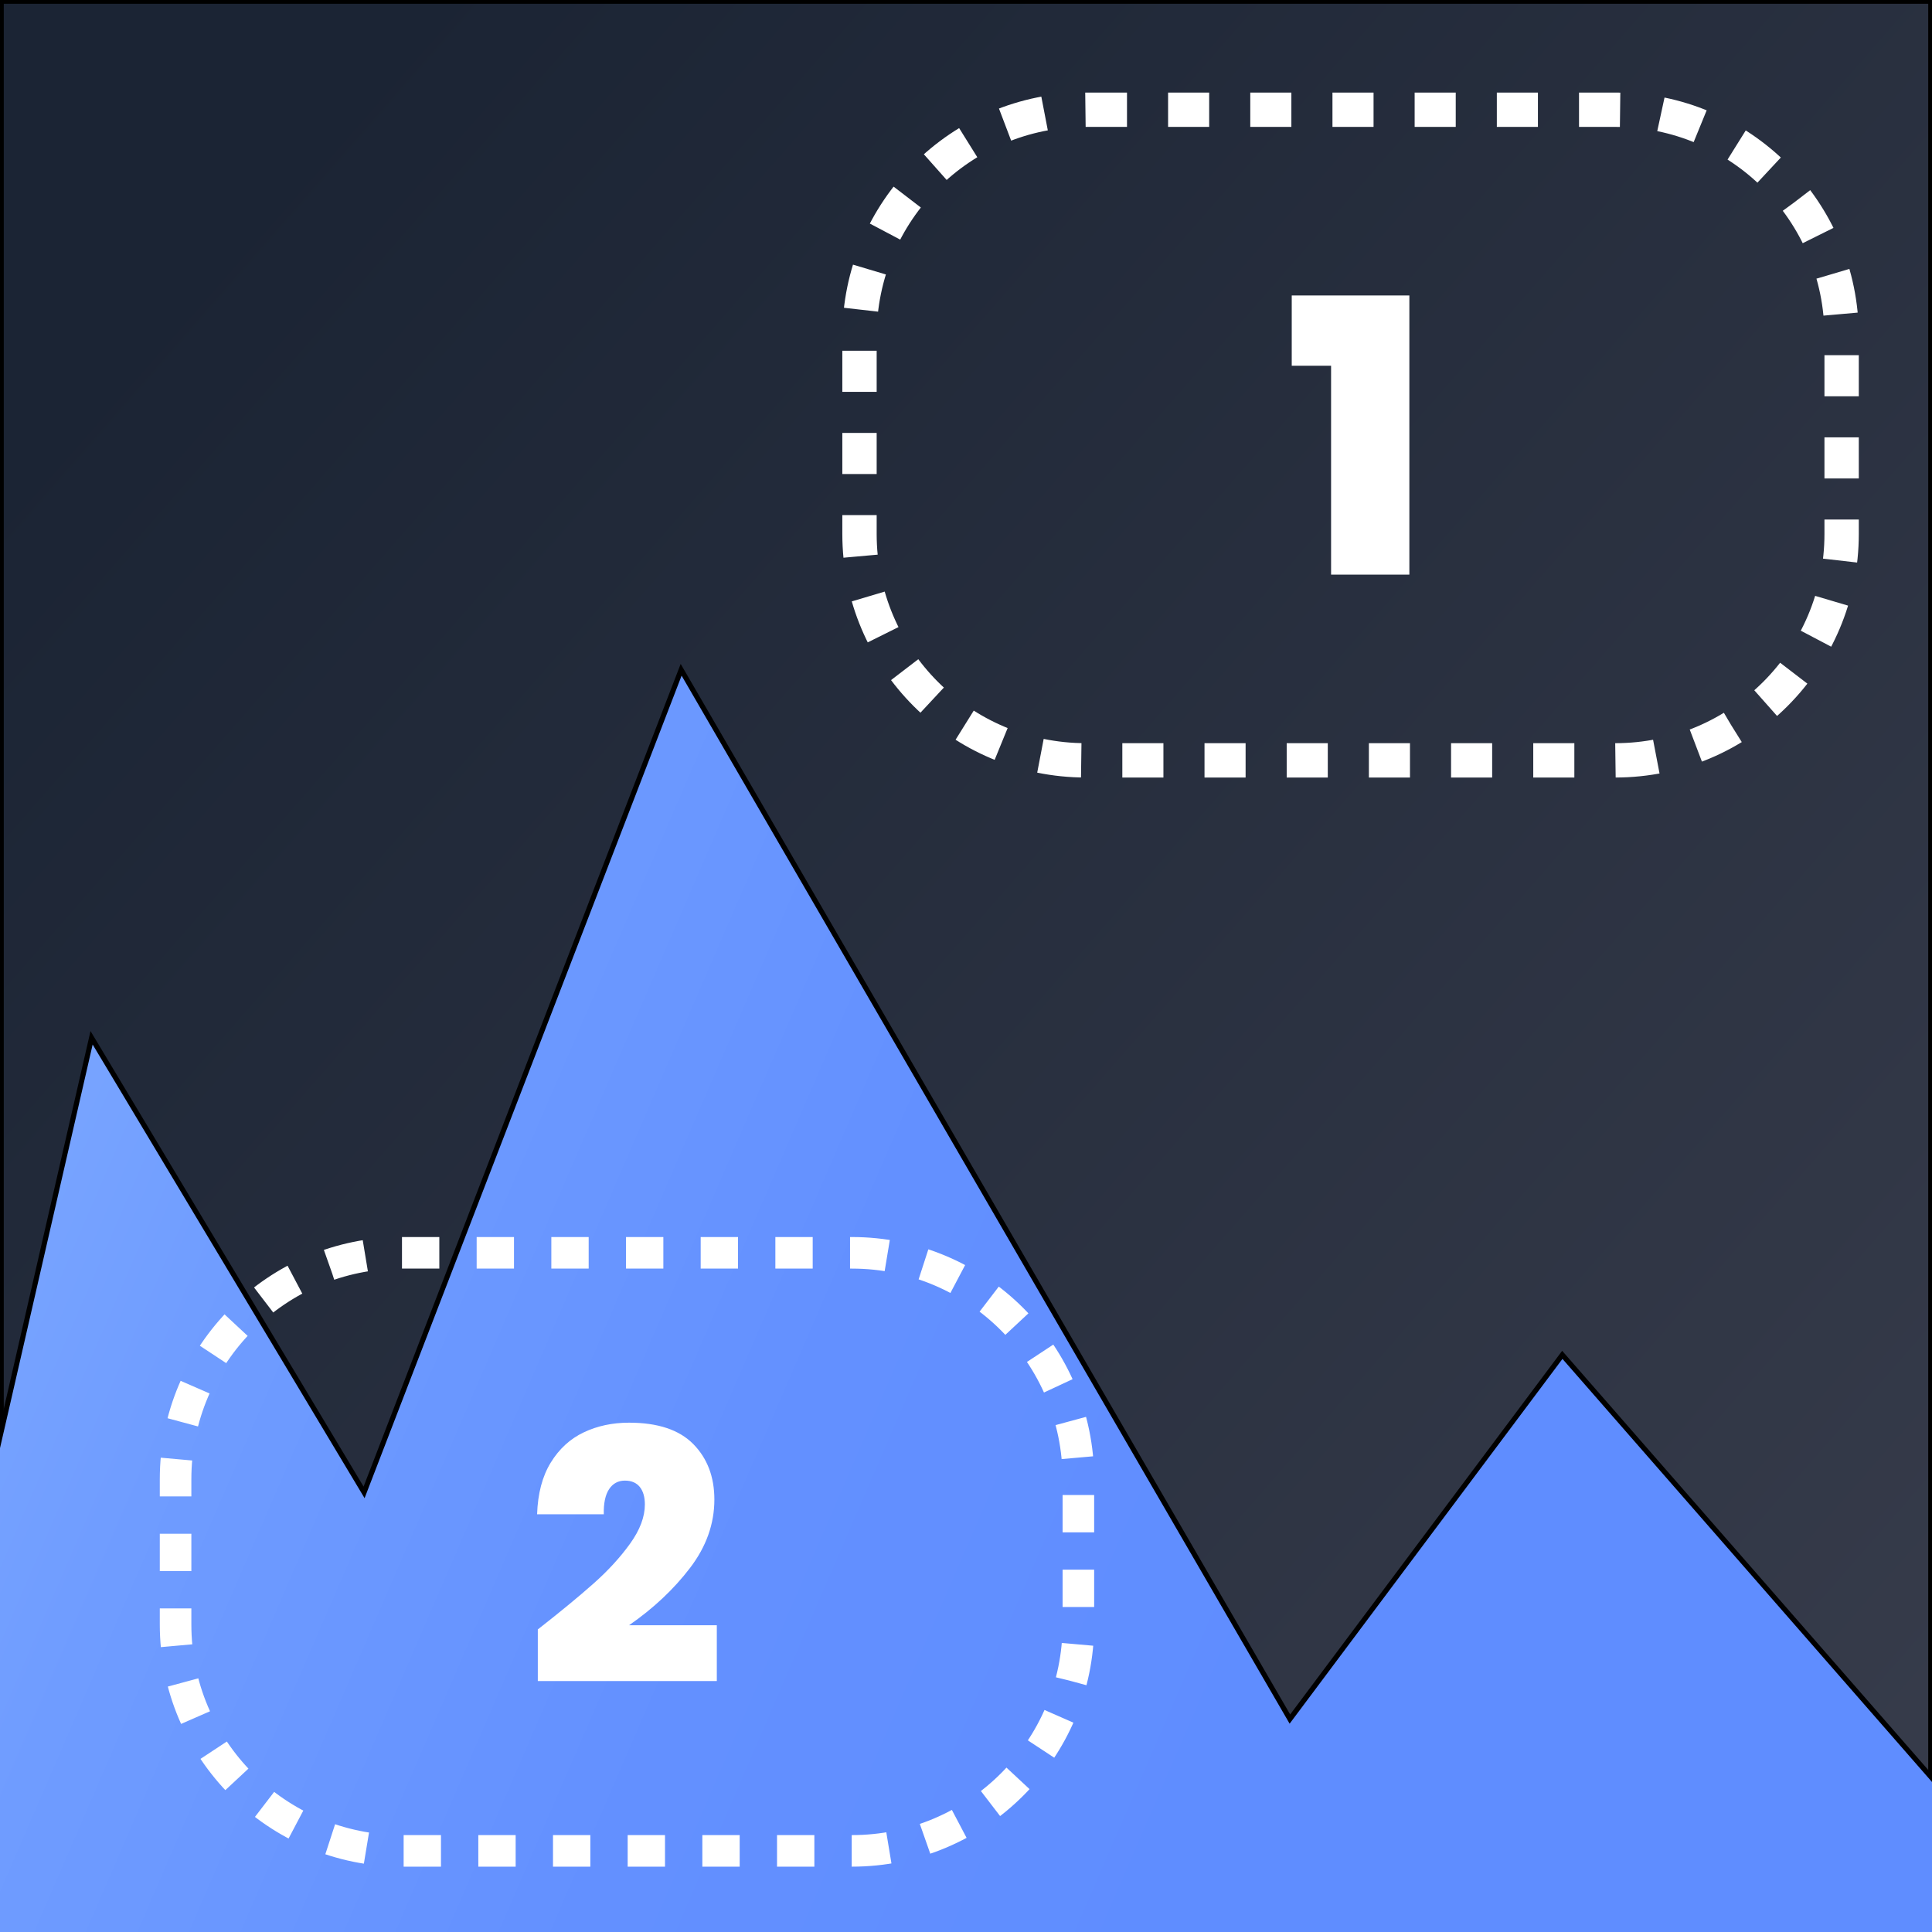
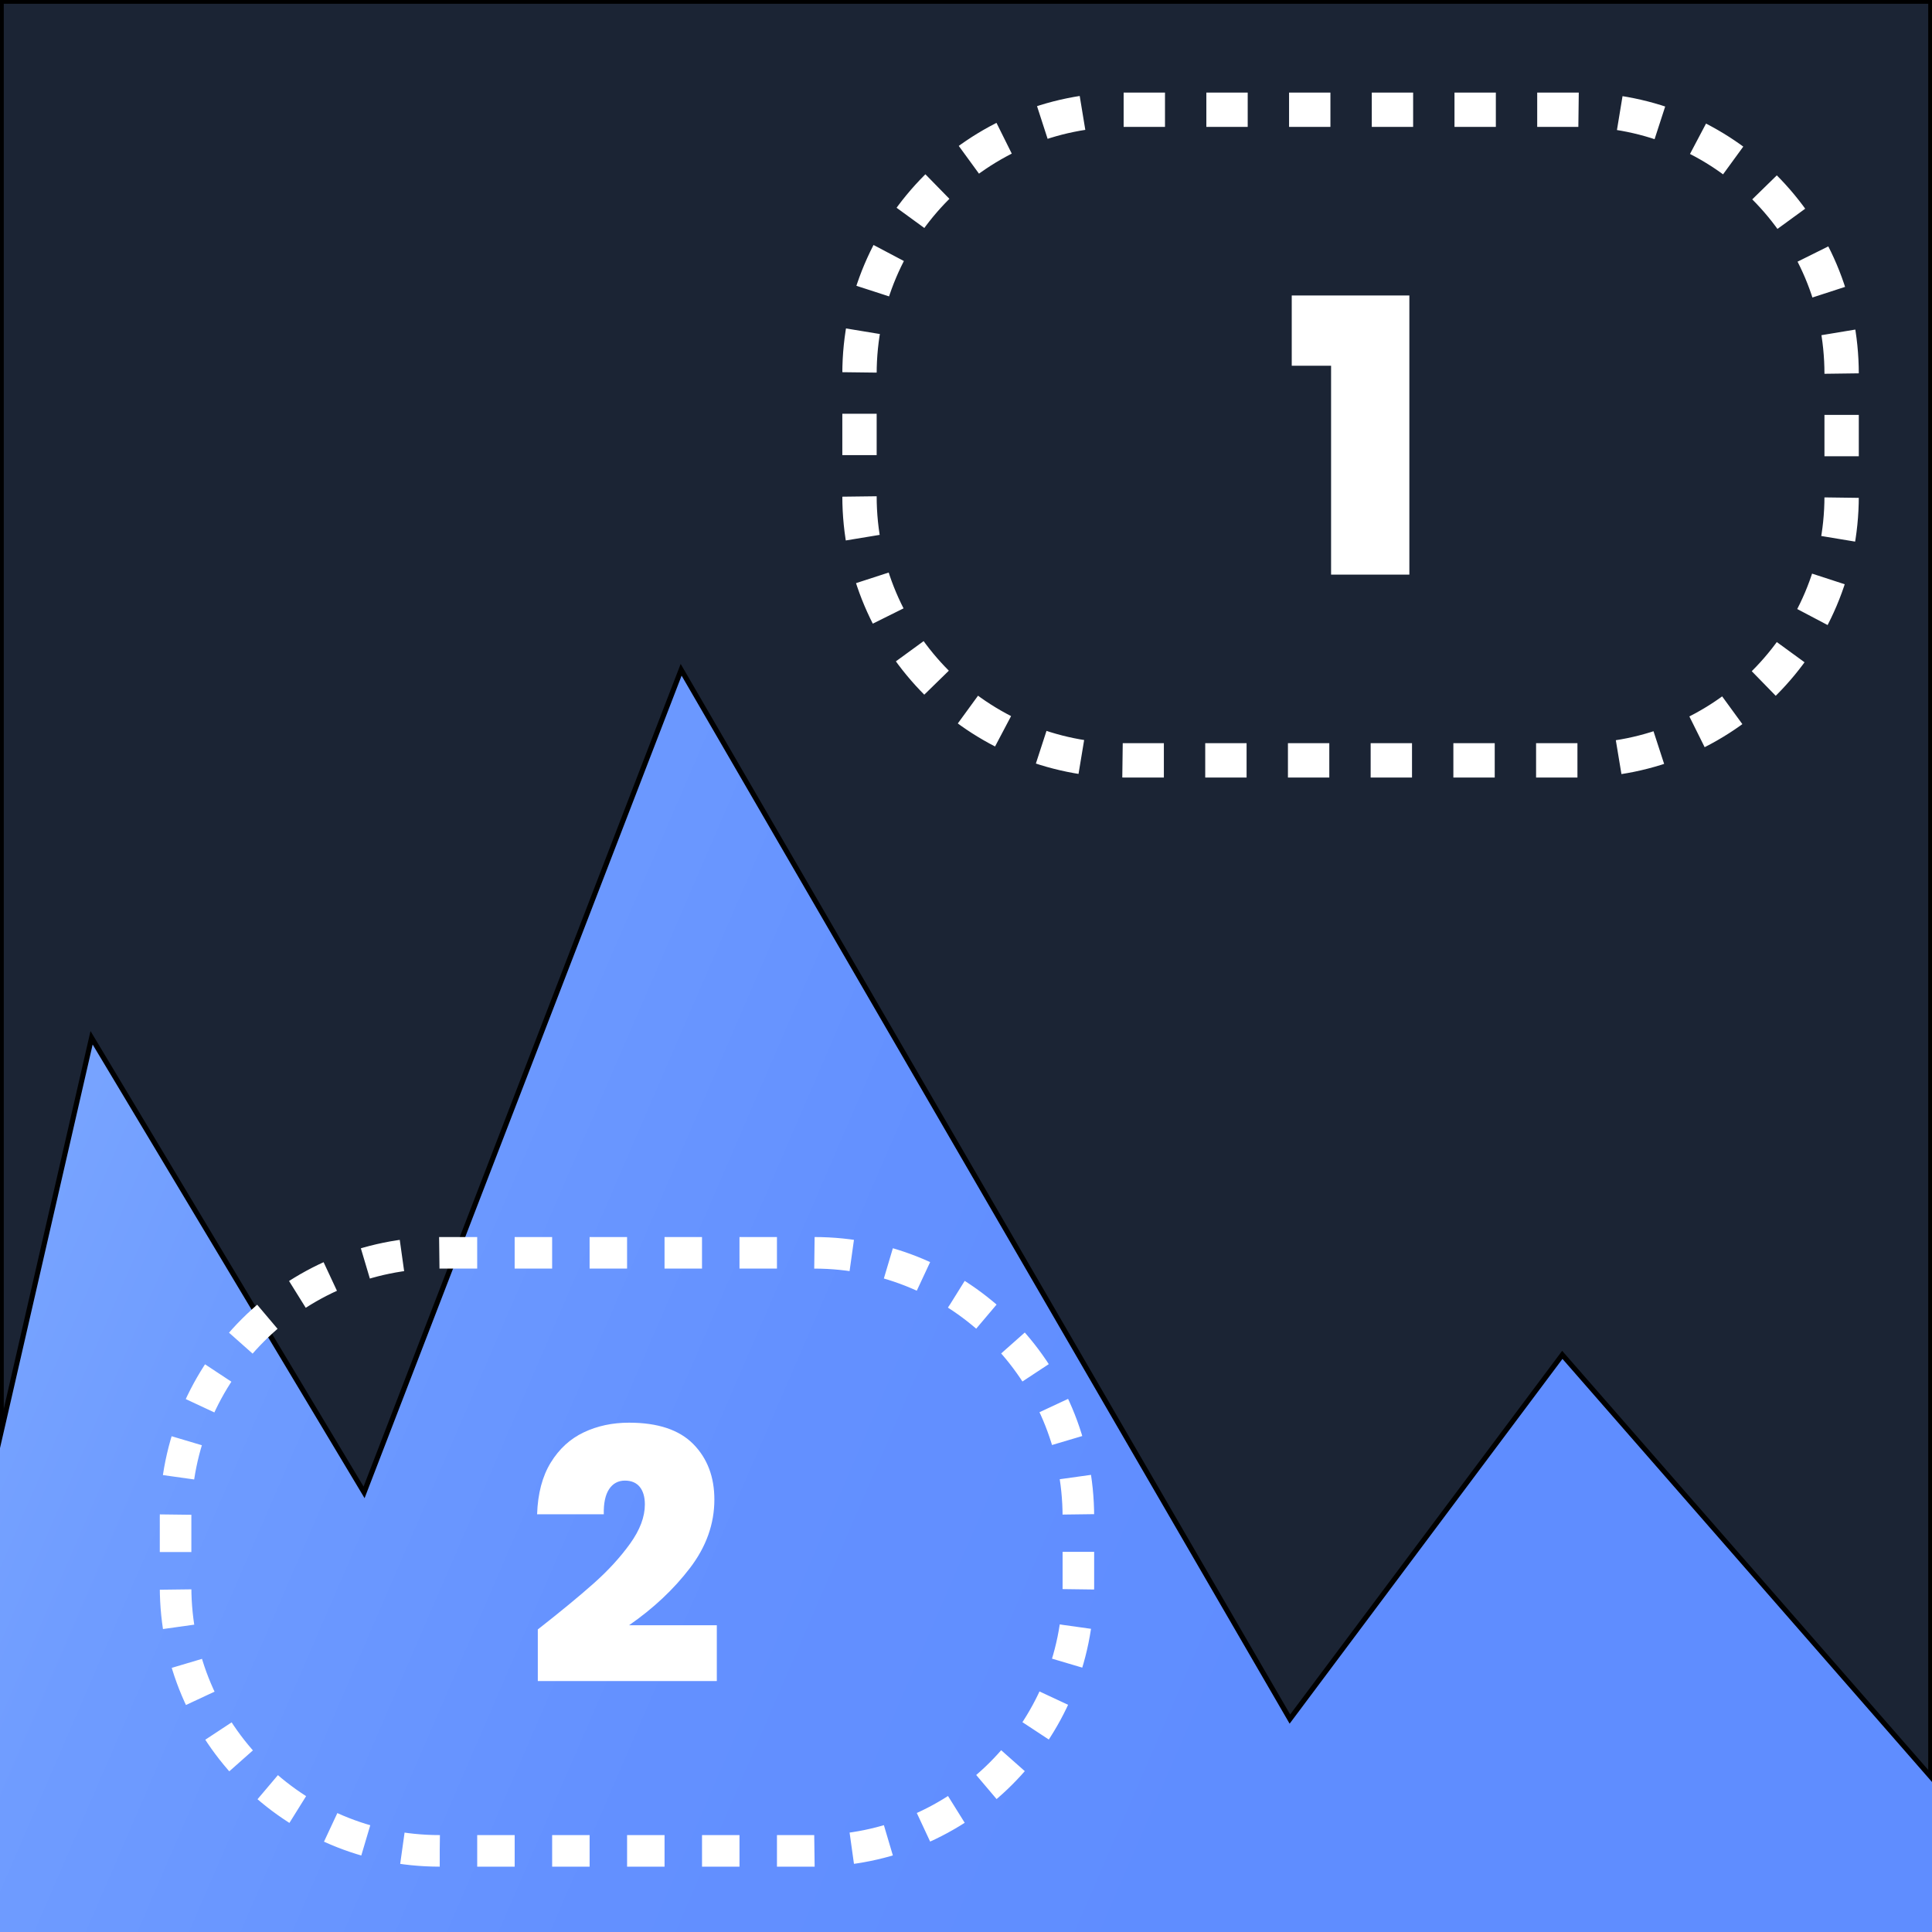
<svg xmlns="http://www.w3.org/2000/svg" id="Calque_1" data-name="Calque 1" viewBox="0 0 1024 1024">
  <defs>
    <style>
      .cls-1 {
-         stroke-dasharray: 19.79 19.79;
-         stroke-width: 16.73px;
+         fill: #fff;
      }

-       .cls-1, .cls-2 {
+       .cls-2 {
+         stroke-dasharray: 21.92 21.92;
+         stroke-width: 18.2px;
+       }
+ 
+       .cls-2, .cls-3 {
        fill: none;
        stroke: #fff;
      }

-       .cls-1, .cls-2, .cls-3, .cls-4 {
+       .cls-2, .cls-3, .cls-4, .cls-5 {
        stroke-miterlimit: 10;
      }

-       .cls-5 {
-         fill: #fff;
-       }
- 
-       .cls-2 {
-         stroke-dasharray: 21.78 21.78;
-         stroke-width: 18.2px;
-       }
- 
      .cls-3 {
-         fill: url(#Dégradé_sans_nom_10);
-         stroke-width: 4px;
-       }
- 
-       .cls-3, .cls-4 {
-         stroke: #000;
+         stroke-dasharray: 19.86 19.86;
+         stroke-width: 16.73px;
      }

      .cls-4 {
        fill: url(#Dégradé_sans_nom_17);
        stroke-width: 2.7px;
      }
+ 
+       .cls-4, .cls-5 {
+         stroke: #000;
+       }
+ 
+       .cls-5 {
+         fill: #1b2434;
+         stroke-width: 4px;
+       }
    </style>
-     <linearGradient id="Dégradé_sans_nom_10" data-name="Dégradé sans nom 10" x1="1082.6" y1="1011.48" x2="92.23" y2="144.55" gradientUnits="userSpaceOnUse">
-       <stop offset=".05" stop-color="#373c4b" />
-       <stop offset="1" stop-color="#1b2434" />
-     </linearGradient>
    <linearGradient id="Dégradé_sans_nom_17" data-name="Dégradé sans nom 17" x1="-252.51" y1="518.08" x2="668.78" y2="916.63" gradientUnits="userSpaceOnUse">
      <stop offset="0" stop-color="#8eb8ff" />
      <stop offset=".11" stop-color="#84afff" />
      <stop offset=".41" stop-color="#6f9cff" />
      <stop offset=".71" stop-color="#6390ff" />
      <stop offset="1" stop-color="#5f8dff" />
    </linearGradient>
  </defs>
-   <rect class="cls-3" width="1024" height="1024" />
+   <rect class="cls-5" width="1024" height="1024" />
  <polyline class="cls-4" points="-61.46 1029.23 48.54 550.05 192.97 790.99 361.02 355 683.67 911.14 828.06 718.1 1107.46 1038" />
  <g>
-     <rect class="cls-2" x="455.55" y="58.16" width="520.55" height="344.84" rx="120" ry="120" />
-     <path class="cls-5" d="M684.65,193.85v-37.24h62.34v147.95h-41.49v-110.71h-20.85Z" />
+     <rect class="cls-2" x="455.55" y="58.16" width="520.55" height="344.84" rx="140" ry="140" />
+     <path class="cls-1" d="M684.65,193.85v-37.24h62.34v147.95h-41.49v-110.71h-20.85Z" />
  </g>
  <g>
-     <rect class="cls-1" x="93.06" y="664.02" width="478.5" height="316.98" rx="120" ry="120" />
-     <path class="cls-5" d="M314.63,839.26c7.69-6.82,14.14-13.86,19.35-21.12s7.81-14.17,7.81-20.74c0-3.97-.9-7.07-2.7-9.3-1.8-2.23-4.44-3.35-7.91-3.35s-6.39,1.52-8.37,4.56c-1.99,3.04-2.92,7.47-2.79,13.3h-35.35c.37-11.04,2.79-20.19,7.26-27.44,4.47-7.26,10.29-12.59,17.49-16,7.19-3.41,15.19-5.12,24-5.12,15.26,0,26.6,3.79,34.05,11.35,7.44,7.57,11.16,17.37,11.16,29.4,0,12.9-4.31,24.99-12.93,36.28-8.62,11.29-19.38,21.4-32.28,30.33h46.51v29.58h-94.88v-27.35c12.03-9.42,21.89-17.55,29.58-24.37Z" />
+     <rect class="cls-3" x="93.06" y="664.02" width="478.5" height="316.98" rx="140" ry="140" />
+     <path class="cls-1" d="M314.63,839.26c7.69-6.82,14.14-13.86,19.35-21.12,5.21-7.26,7.81-14.17,7.81-20.74,0-3.97-.9-7.07-2.7-9.3-1.8-2.23-4.44-3.35-7.91-3.35s-6.39,1.52-8.37,4.56c-1.99,3.04-2.92,7.47-2.79,13.3h-35.35c.37-11.04,2.79-20.19,7.26-27.44,4.47-7.26,10.29-12.59,17.49-16,7.19-3.41,15.19-5.12,24-5.12,15.26,0,26.6,3.79,34.05,11.35,7.44,7.57,11.16,17.37,11.16,29.4,0,12.9-4.31,24.99-12.93,36.28-8.62,11.29-19.38,21.4-32.28,30.33h46.51v29.58h-94.88v-27.35c12.03-9.42,21.89-17.55,29.58-24.37Z" />
  </g>
</svg>
